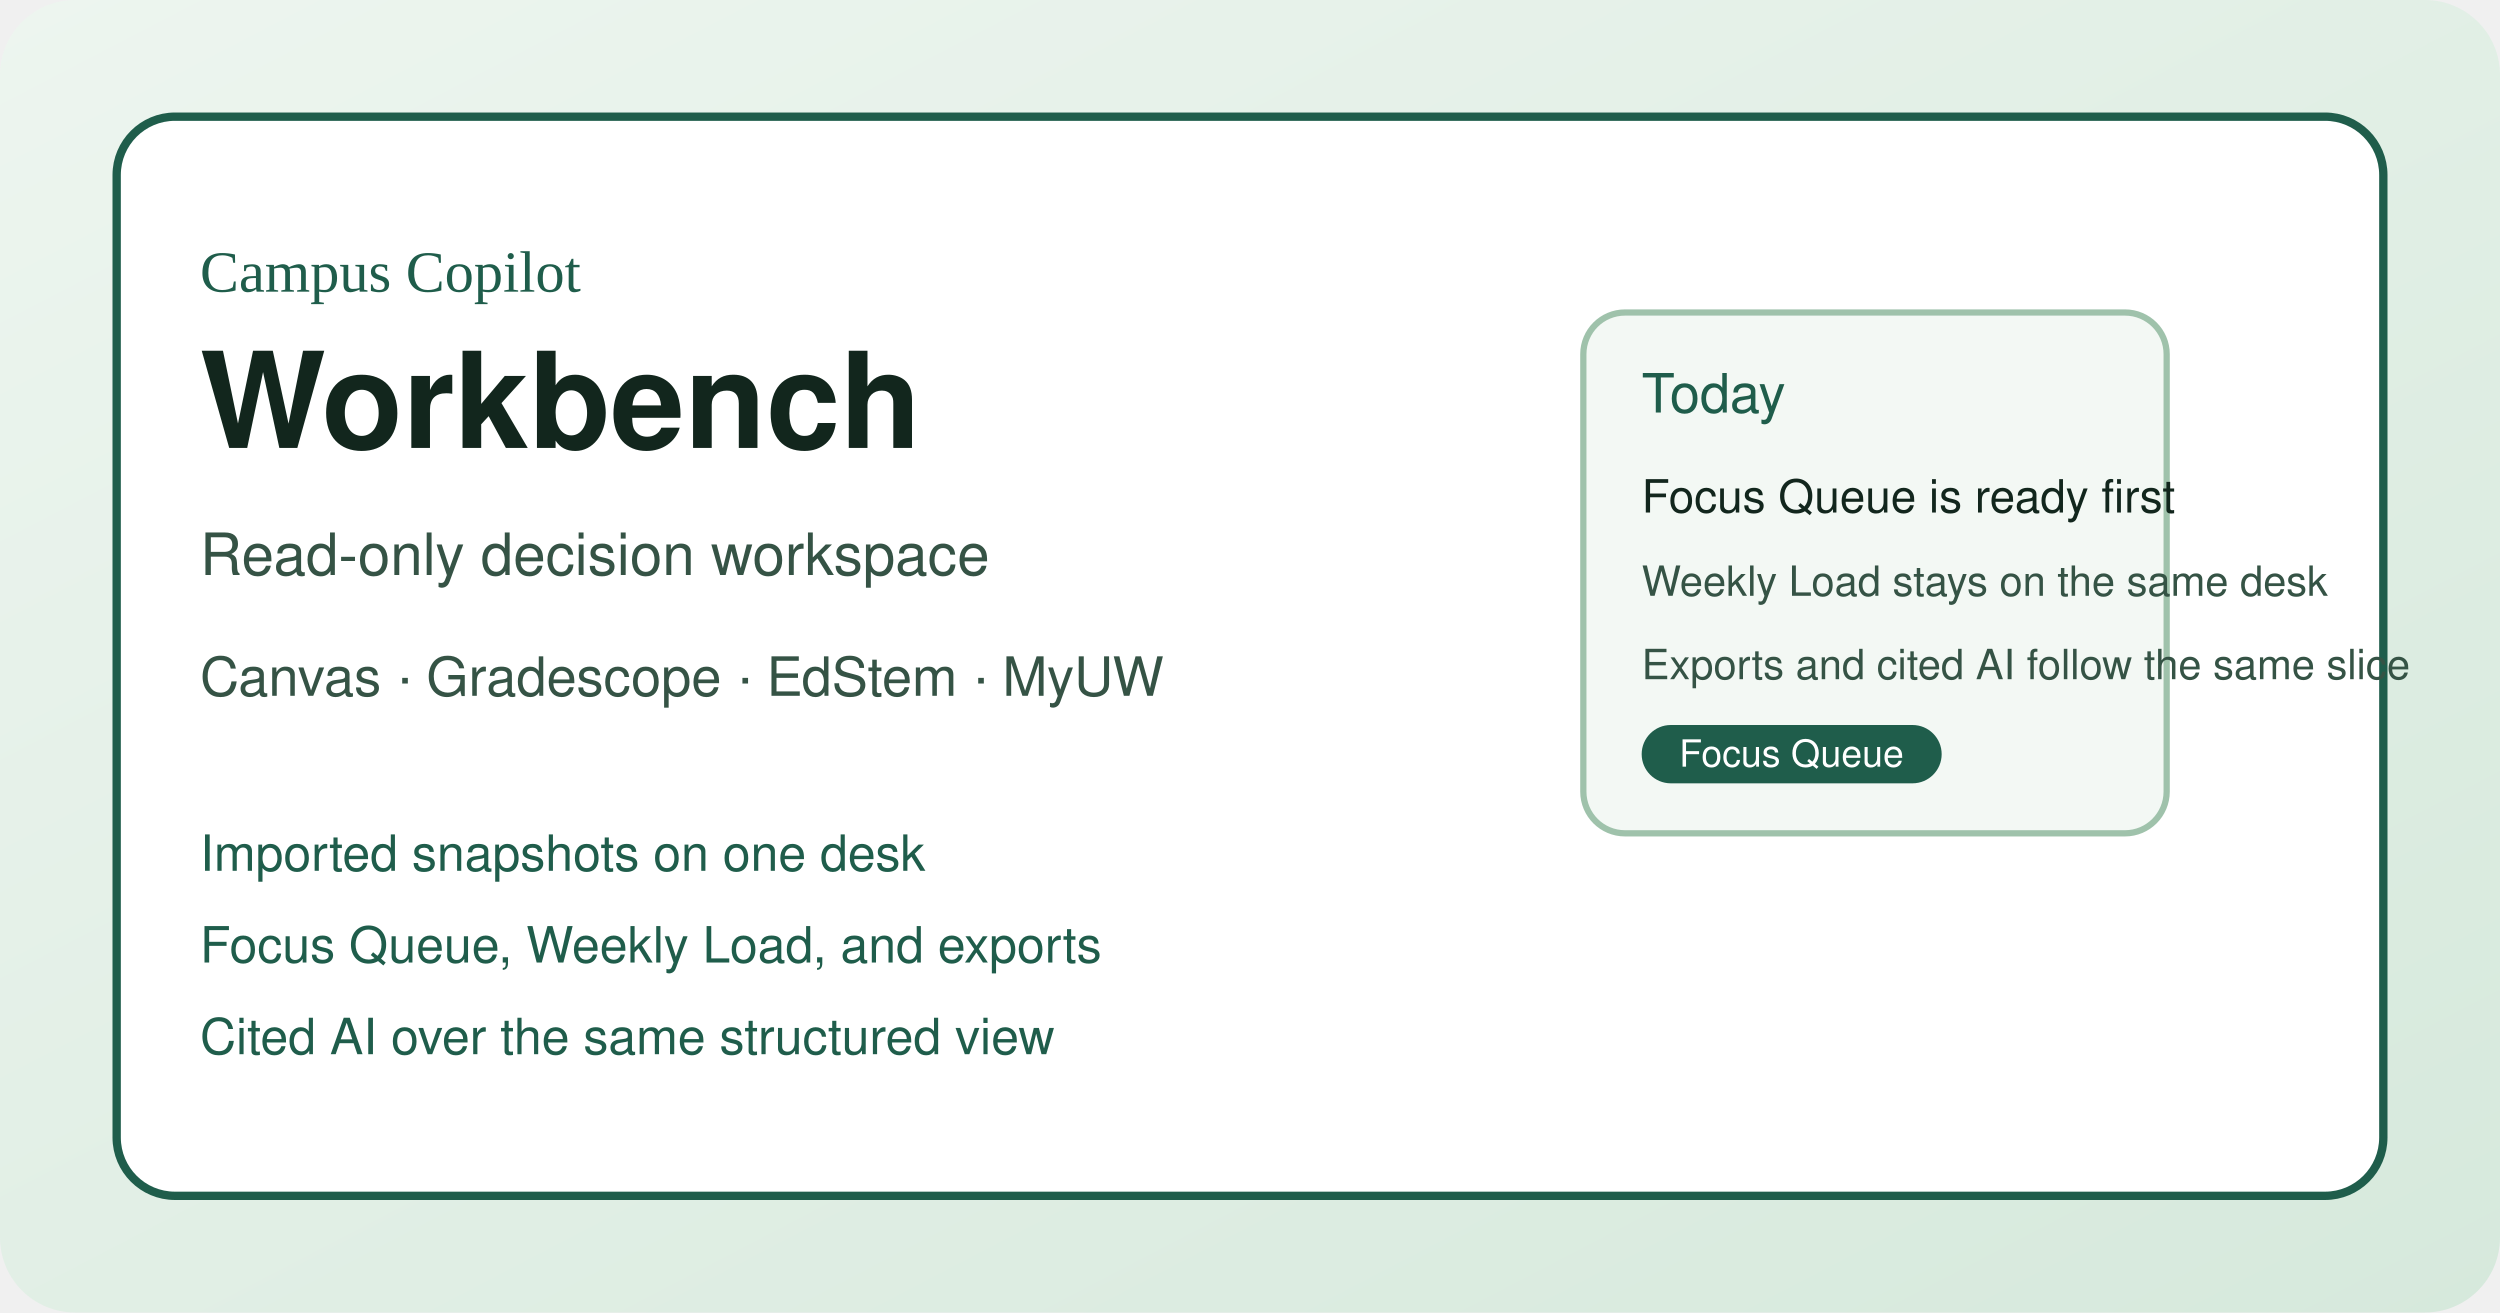
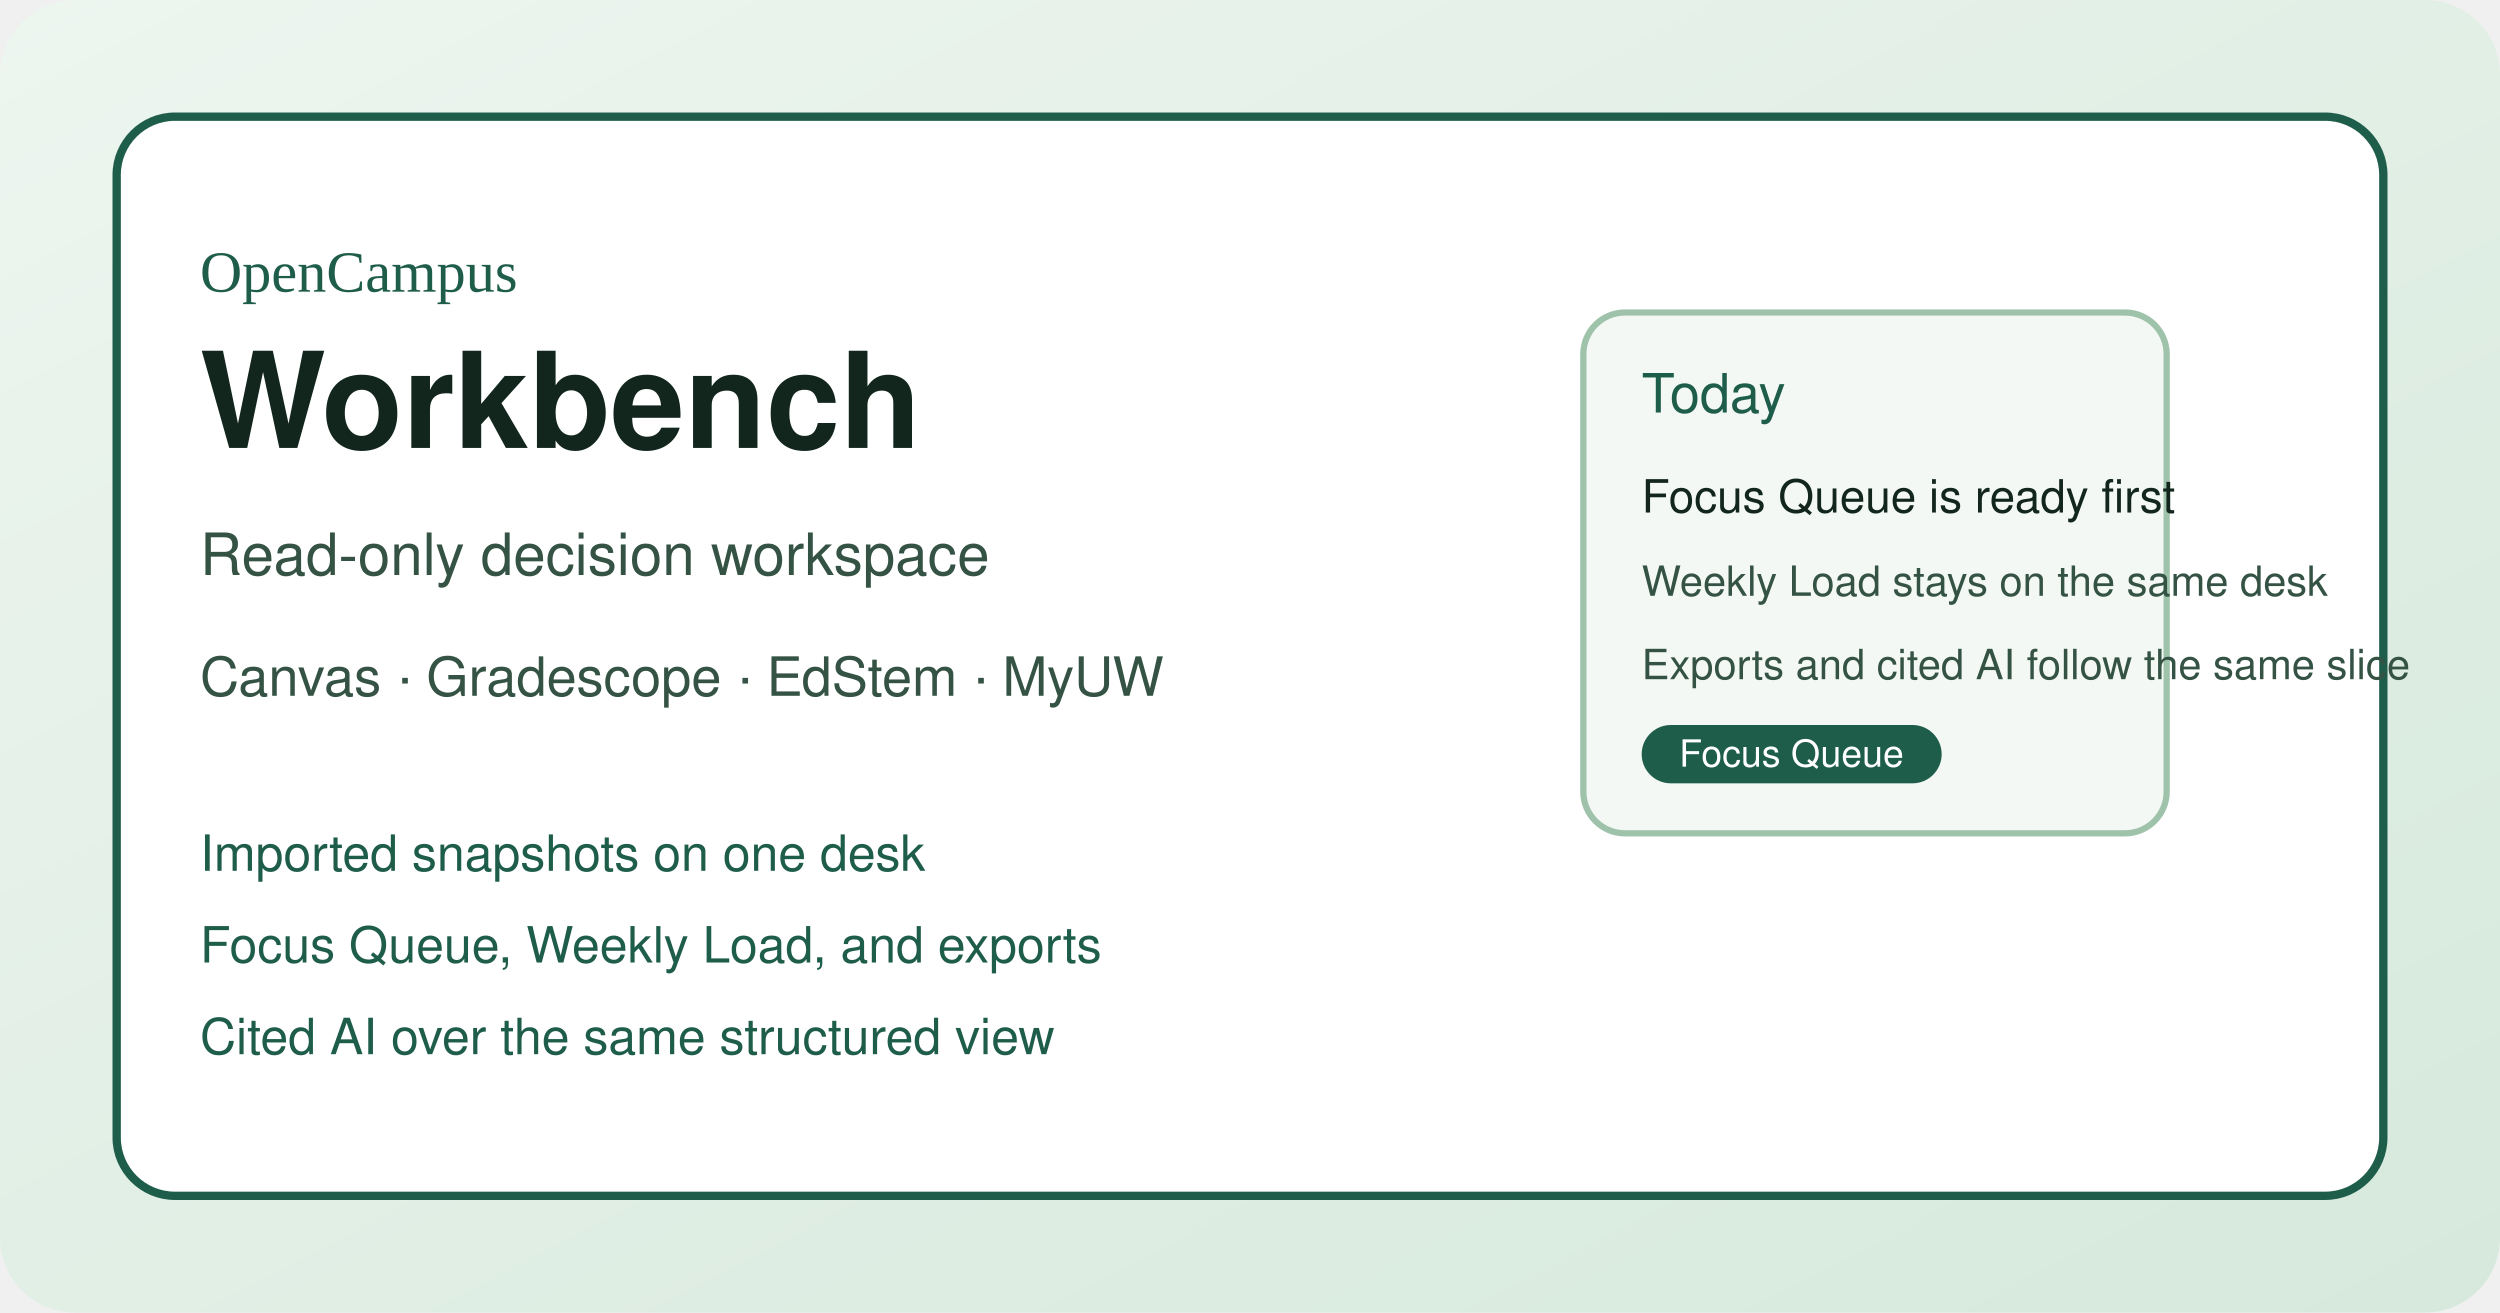
<svg xmlns="http://www.w3.org/2000/svg" width="1200" height="630" viewBox="0 0 1200 630" role="img" aria-labelledby="title desc">
  <defs>
    <linearGradient id="bg" x1="0" x2="1" y1="0" y2="1">
      <stop offset="0%" stop-color="#edf5ef" />
      <stop offset="100%" stop-color="#d6e9dc" />
    </linearGradient>
  </defs>
  <rect width="1200" height="630" fill="url(#bg)" rx="36" />
  <rect x="56" y="56" width="1088" height="518" rx="28" fill="#ffffff" stroke="#1f5d4b" stroke-width="4" />
-   <text x="96" y="140" fill="#1f5d4b" font-size="28" font-family="Georgia, 'Times New Roman', serif">Campus Copilot</text>
+   <text x="96" y="140" fill="#1f5d4b" font-size="28" font-family="Georgia, 'Times New Roman', serif">OpenCampus</text>
  <text x="96" y="215" fill="#12261d" font-size="64" font-weight="700" font-family="'Helvetica Neue', Helvetica, Arial, sans-serif">Workbench</text>
  <text x="96" y="276" fill="#355345" font-size="28" font-family="'Helvetica Neue', Helvetica, Arial, sans-serif">Read-only decision workspace</text>
  <text x="96" y="334" fill="#355345" font-size="26" font-family="'Helvetica Neue', Helvetica, Arial, sans-serif">Canvas · Gradescope · EdStem · MyUW</text>
  <g fill="#1f5d4b" font-family="'Helvetica Neue', Helvetica, Arial, sans-serif" font-size="24">
    <text x="96" y="418">Imported snapshots on one desk</text>
    <text x="96" y="462">Focus Queue, Weekly Load, and exports</text>
    <text x="96" y="506">Cited AI over the same structured view</text>
  </g>
  <g transform="translate(760 150)">
    <rect width="280" height="250" rx="20" fill="#f3f8f4" stroke="#9fc2ab" stroke-width="3" />
    <text x="28" y="48" fill="#1f5d4b" font-size="26" font-family="'Helvetica Neue', Helvetica, Arial, sans-serif">Today</text>
    <text x="28" y="96" fill="#12261d" font-size="22" font-family="'Helvetica Neue', Helvetica, Arial, sans-serif">Focus Queue is ready first</text>
    <text x="28" y="136" fill="#355345" font-size="20" font-family="'Helvetica Neue', Helvetica, Arial, sans-serif">Weekly Load stays on the same desk</text>
    <text x="28" y="176" fill="#355345" font-size="20" font-family="'Helvetica Neue', Helvetica, Arial, sans-serif">Exports and cited AI follow the same slice</text>
    <rect x="28" y="198" width="144" height="28" rx="14" fill="#1f5d4b" />
    <text x="46" y="218" fill="#ffffff" font-size="18" font-family="'Helvetica Neue', Helvetica, Arial, sans-serif">Focus Queue</text>
  </g>
</svg>
